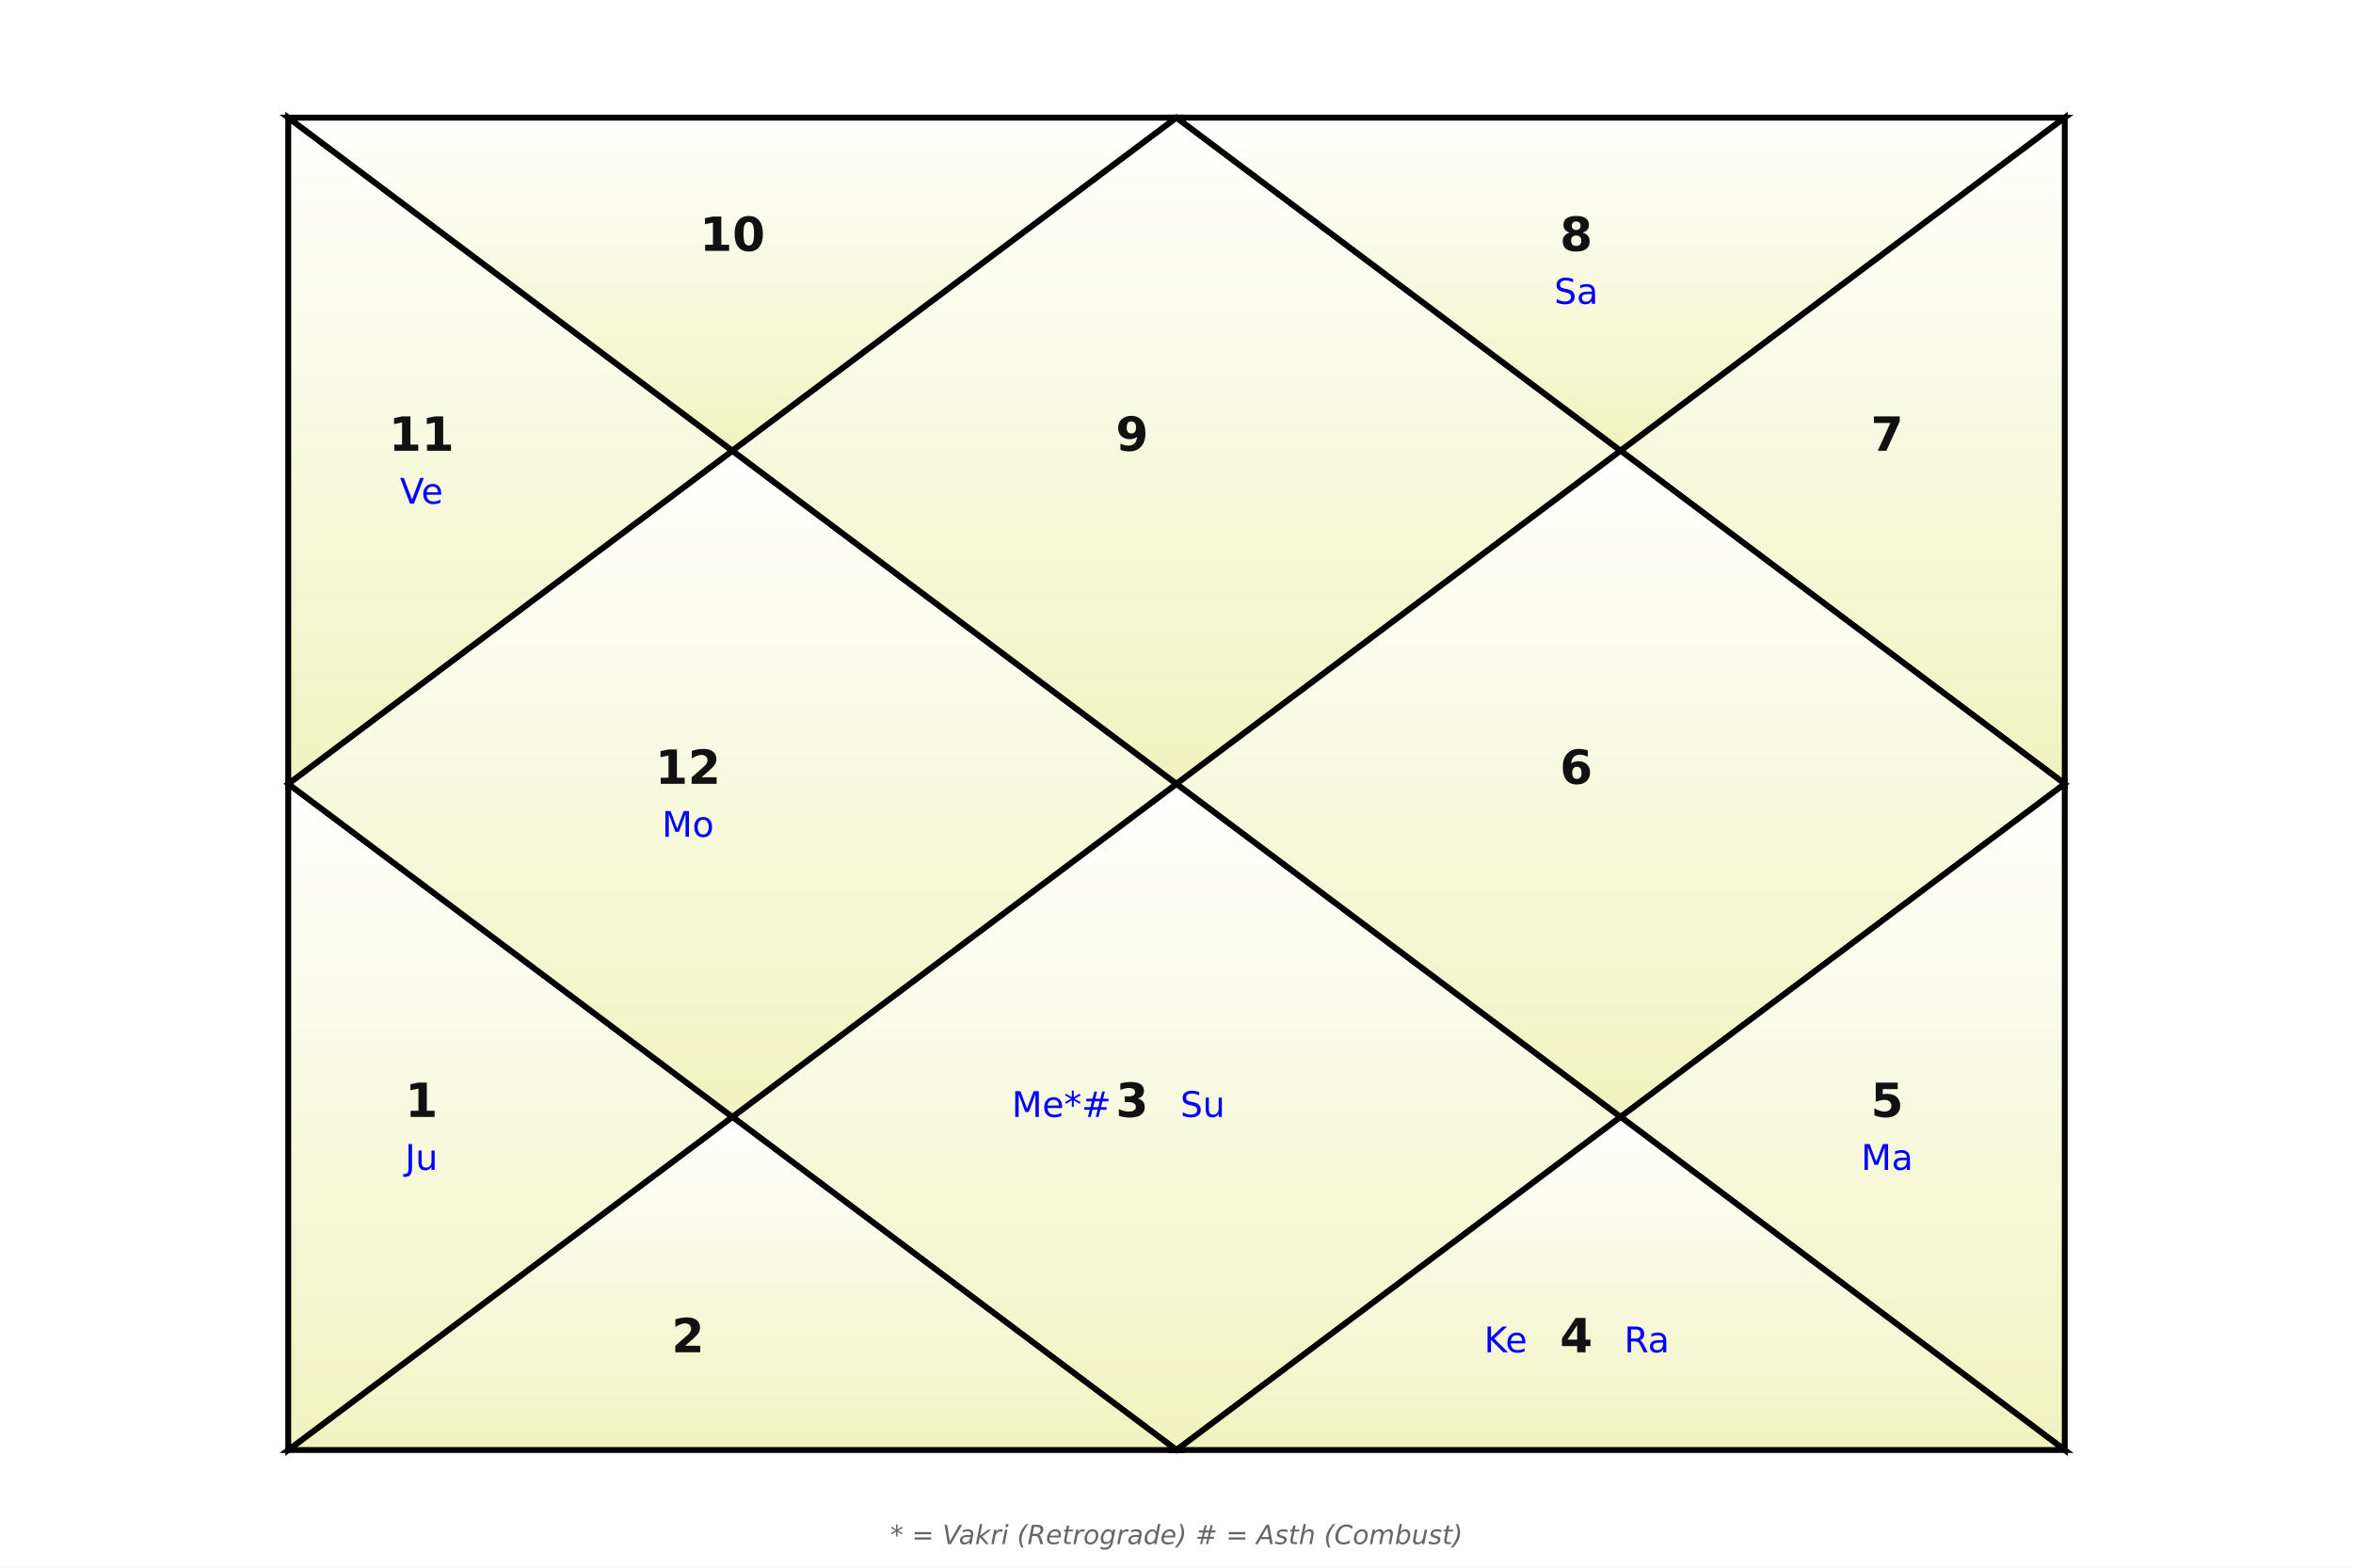
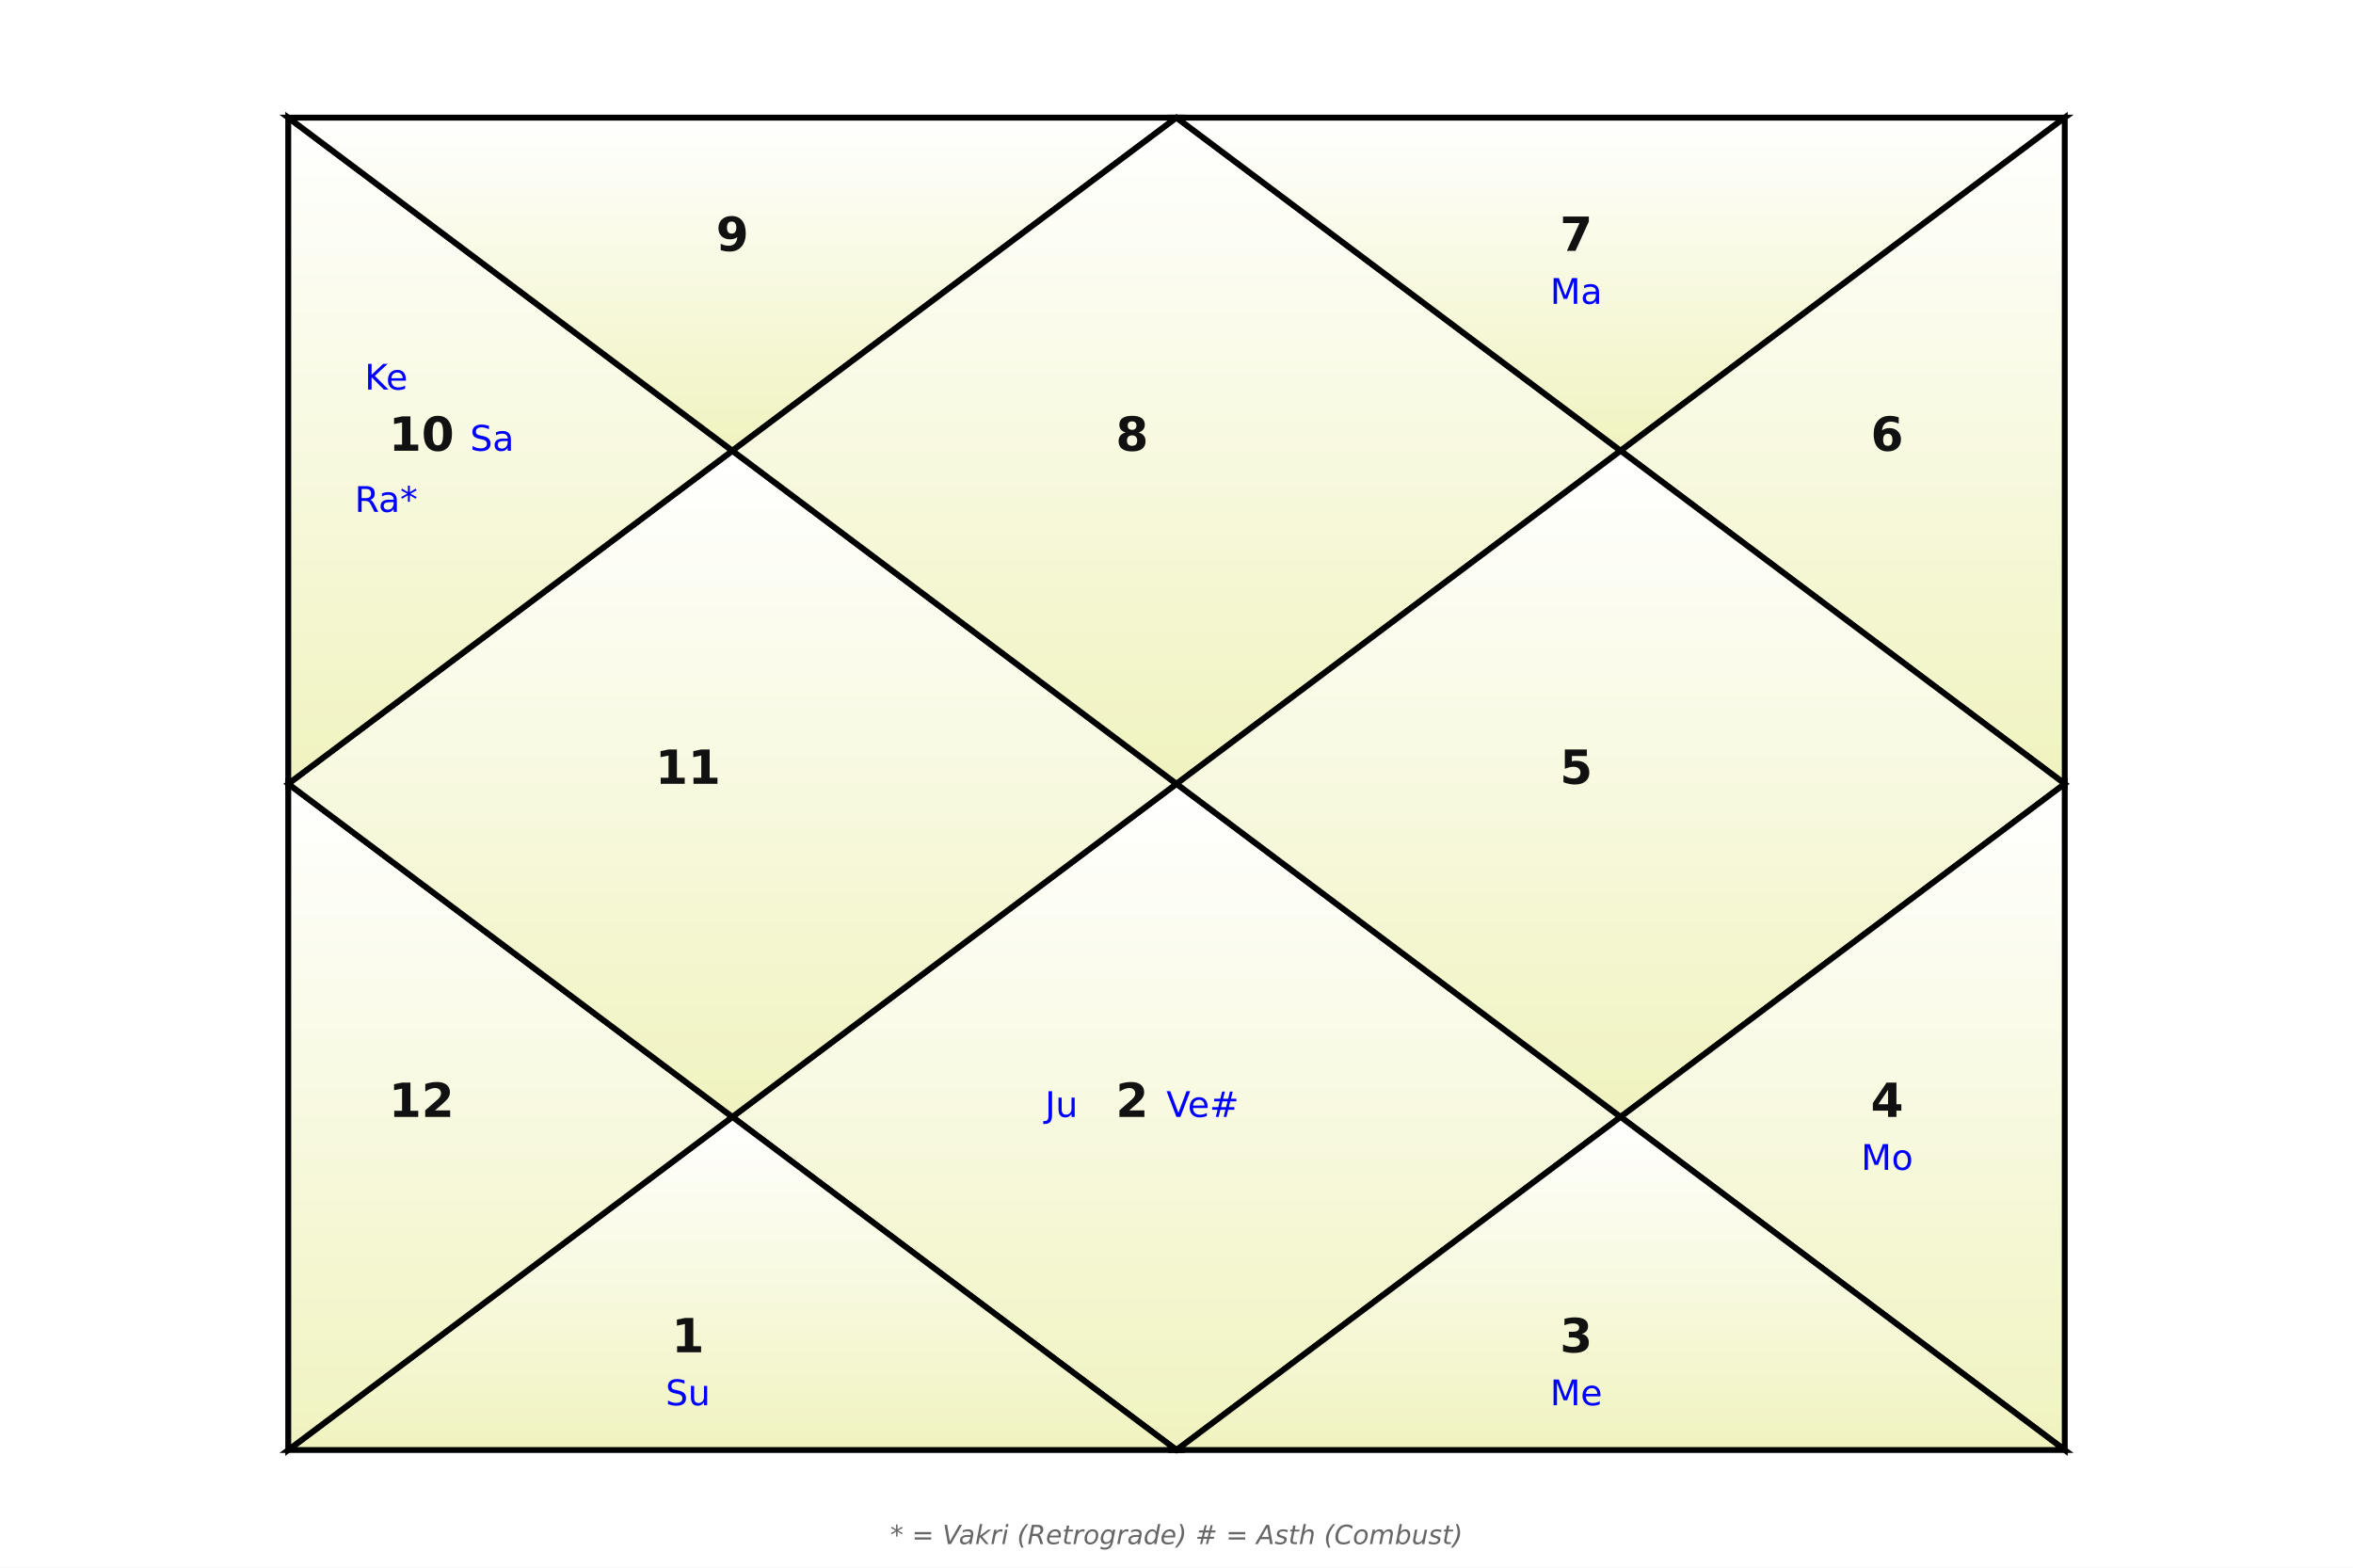
<svg xmlns="http://www.w3.org/2000/svg" baseProfile="full" height="100%" version="1.1" viewBox="0 0 800 533" width="100%">
  <defs>
    <linearGradient id="houseGrad" x1="0" x2="0" y1="0" y2="1">
      <stop offset="0" stop-color="white" />
      <stop offset="1" stop-color="#f0f3bf" />
    </linearGradient>
  </defs>
  <rect fill="white" height="533" width="800" x="0" y="0" />
  <polygon fill="url(#houseGrad)" points="249.0,379.75 400.0,493.0 551.0,379.75 400.0,266.5" stroke="#000" stroke-width="2" />
  <polygon fill="url(#houseGrad)" points="249.0,379.75 98.0,493.0 400.0,493.0" stroke="#000" stroke-width="2" />
  <polygon fill="url(#houseGrad)" points="98.0,266.5 98.0,493.0 249.0,379.75" stroke="#000" stroke-width="2" />
  <polygon fill="url(#houseGrad)" points="98.0,266.5 249.0,379.75 400.0,266.5 249.0,153.25" stroke="#000" stroke-width="2" />
  <polygon fill="url(#houseGrad)" points="98.0,40.0 98.0,266.5 249.0,153.25" stroke="#000" stroke-width="2" />
  <polygon fill="url(#houseGrad)" points="98.0,40.0 249.0,153.25 400.0,40.0" stroke="#000" stroke-width="2" />
  <polygon fill="url(#houseGrad)" points="249.0,153.25 400.0,266.5 551.0,153.25 400.0,40.0" stroke="#000" stroke-width="2" />
  <polygon fill="url(#houseGrad)" points="400.0,40.0 551.0,153.25 702.0,40.0" stroke="#000" stroke-width="2" />
  <polygon fill="url(#houseGrad)" points="551.0,153.25 702.0,266.5 702.0,40.0" stroke="#000" stroke-width="2" />
  <polygon fill="url(#houseGrad)" points="551.0,153.25 400.0,266.5 551.0,379.75 702.0,266.5" stroke="#000" stroke-width="2" />
  <polygon fill="url(#houseGrad)" points="551.0,379.75 702.0,493.0 702.0,266.5" stroke="#000" stroke-width="2" />
  <polygon fill="url(#houseGrad)" points="551.0,379.75 400.0,493.0 702.0,493.0" stroke="#000" stroke-width="2" />
-   <text fill="#111111" font-family="DejaVu Sans, Arial, sans-serif" font-size="16" font-weight="bold" text-anchor="middle" x="384.9" y="153.25">9</text>
-   <text fill="#111111" font-family="DejaVu Sans, Arial, sans-serif" font-size="16" font-weight="bold" text-anchor="middle" x="249.0" y="85.3">10</text>
-   <text fill="#111111" font-family="DejaVu Sans, Arial, sans-serif" font-size="16" font-weight="bold" text-anchor="middle" x="143.3" y="153.25">11</text>
-   <text fill="#0000ff" font-family="DejaVu Sans, Arial, sans-serif" font-size="12" text-anchor="middle" x="143.3" y="171.25">Ve</text>
-   <text fill="#111111" font-family="DejaVu Sans, Arial, sans-serif" font-size="16" font-weight="bold" text-anchor="middle" x="233.9" y="266.5">12</text>
-   <text fill="#0000ff" font-family="DejaVu Sans, Arial, sans-serif" font-size="12" text-anchor="middle" x="233.9" y="284.5">Mo</text>
-   <text fill="#111111" font-family="DejaVu Sans, Arial, sans-serif" font-size="16" font-weight="bold" text-anchor="middle" x="143.3" y="379.75">1</text>
-   <text fill="#0000ff" font-family="DejaVu Sans, Arial, sans-serif" font-size="12" text-anchor="middle" x="143.3" y="397.75">Ju</text>
-   <text fill="#111111" font-family="DejaVu Sans, Arial, sans-serif" font-size="16" font-weight="bold" text-anchor="middle" x="233.9" y="459.78">2</text>
-   <text fill="#111111" font-family="DejaVu Sans, Arial, sans-serif" font-size="16" font-weight="bold" text-anchor="middle" x="384.9" y="379.75">3</text>
-   <text fill="#0000ff" font-family="DejaVu Sans, Arial, sans-serif" font-size="12" text-anchor="middle" x="408.9" y="379.75">Su</text>
-   <text fill="#0000ff" font-family="DejaVu Sans, Arial, sans-serif" font-size="12" text-anchor="middle" x="360.9" y="379.75">Me*#</text>
-   <text fill="#111111" font-family="DejaVu Sans, Arial, sans-serif" font-size="16" font-weight="bold" text-anchor="middle" x="535.9" y="459.78">4</text>
-   <text fill="#0000ff" font-family="DejaVu Sans, Arial, sans-serif" font-size="12" text-anchor="middle" x="559.9" y="459.78">Ra</text>
-   <text fill="#0000ff" font-family="DejaVu Sans, Arial, sans-serif" font-size="12" text-anchor="middle" x="511.9" y="459.78">Ke</text>
-   <text fill="#111111" font-family="DejaVu Sans, Arial, sans-serif" font-size="16" font-weight="bold" text-anchor="middle" x="641.6" y="379.75">5</text>
-   <text fill="#0000ff" font-family="DejaVu Sans, Arial, sans-serif" font-size="12" text-anchor="middle" x="641.6" y="397.75">Ma</text>
-   <text fill="#111111" font-family="DejaVu Sans, Arial, sans-serif" font-size="16" font-weight="bold" text-anchor="middle" x="535.9" y="266.5">6</text>
-   <text fill="#111111" font-family="DejaVu Sans, Arial, sans-serif" font-size="16" font-weight="bold" text-anchor="middle" x="641.6" y="153.25">7</text>
-   <text fill="#111111" font-family="DejaVu Sans, Arial, sans-serif" font-size="16" font-weight="bold" text-anchor="middle" x="535.9" y="85.3">8</text>
-   <text fill="#0000ff" font-family="DejaVu Sans, Arial, sans-serif" font-size="12" text-anchor="middle" x="535.9" y="103.3">Sa</text>
+   <text fill="#111111" font-family="DejaVu Sans, Arial, sans-serif" font-size="16" font-weight="bold" text-anchor="middle" x="384.9" y="153.25">8</text>
+   <text fill="#111111" font-family="DejaVu Sans, Arial, sans-serif" font-size="16" font-weight="bold" text-anchor="middle" x="249.0" y="85.3">9</text>
+   <text fill="#111111" font-family="DejaVu Sans, Arial, sans-serif" font-size="16" font-weight="bold" text-anchor="middle" x="143.3" y="153.25">10</text>
+   <text fill="#0000ff" font-family="DejaVu Sans, Arial, sans-serif" font-size="12" text-anchor="middle" x="167.3" y="153.25">Sa</text>
+   <text fill="#0000ff" font-family="DejaVu Sans, Arial, sans-serif" font-size="12" text-anchor="middle" x="131.3" y="174.035">Ra*</text>
+   <text fill="#0000ff" font-family="DejaVu Sans, Arial, sans-serif" font-size="12" text-anchor="middle" x="131.3" y="132.465">Ke</text>
+   <text fill="#111111" font-family="DejaVu Sans, Arial, sans-serif" font-size="16" font-weight="bold" text-anchor="middle" x="233.9" y="266.5">11</text>
+   <text fill="#111111" font-family="DejaVu Sans, Arial, sans-serif" font-size="16" font-weight="bold" text-anchor="middle" x="143.3" y="379.75">12</text>
+   <text fill="#111111" font-family="DejaVu Sans, Arial, sans-serif" font-size="16" font-weight="bold" text-anchor="middle" x="233.9" y="459.78">1</text>
+   <text fill="#0000ff" font-family="DejaVu Sans, Arial, sans-serif" font-size="12" text-anchor="middle" x="233.9" y="477.78">Su</text>
+   <text fill="#111111" font-family="DejaVu Sans, Arial, sans-serif" font-size="16" font-weight="bold" text-anchor="middle" x="384.9" y="379.75">2</text>
+   <text fill="#0000ff" font-family="DejaVu Sans, Arial, sans-serif" font-size="12" text-anchor="middle" x="408.9" y="379.75">Ve#</text>
+   <text fill="#0000ff" font-family="DejaVu Sans, Arial, sans-serif" font-size="12" text-anchor="middle" x="360.9" y="379.75">Ju</text>
+   <text fill="#111111" font-family="DejaVu Sans, Arial, sans-serif" font-size="16" font-weight="bold" text-anchor="middle" x="535.9" y="459.78">3</text>
+   <text fill="#0000ff" font-family="DejaVu Sans, Arial, sans-serif" font-size="12" text-anchor="middle" x="535.9" y="477.78">Me</text>
+   <text fill="#111111" font-family="DejaVu Sans, Arial, sans-serif" font-size="16" font-weight="bold" text-anchor="middle" x="641.6" y="379.75">4</text>
+   <text fill="#0000ff" font-family="DejaVu Sans, Arial, sans-serif" font-size="12" text-anchor="middle" x="641.6" y="397.75">Mo</text>
+   <text fill="#111111" font-family="DejaVu Sans, Arial, sans-serif" font-size="16" font-weight="bold" text-anchor="middle" x="535.9" y="266.5">5</text>
+   <text fill="#111111" font-family="DejaVu Sans, Arial, sans-serif" font-size="16" font-weight="bold" text-anchor="middle" x="641.6" y="153.25">6</text>
+   <text fill="#111111" font-family="DejaVu Sans, Arial, sans-serif" font-size="16" font-weight="bold" text-anchor="middle" x="535.9" y="85.3">7</text>
+   <text fill="#0000ff" font-family="DejaVu Sans, Arial, sans-serif" font-size="12" text-anchor="middle" x="535.9" y="103.3">Ma</text>
  <text fill="#666" font-family="DejaVu Sans" font-size="9" font-style="italic" text-anchor="middle" x="400.0" y="525">* = Vakri (Retrograde)  # = Asth (Combust)</text>
</svg>
